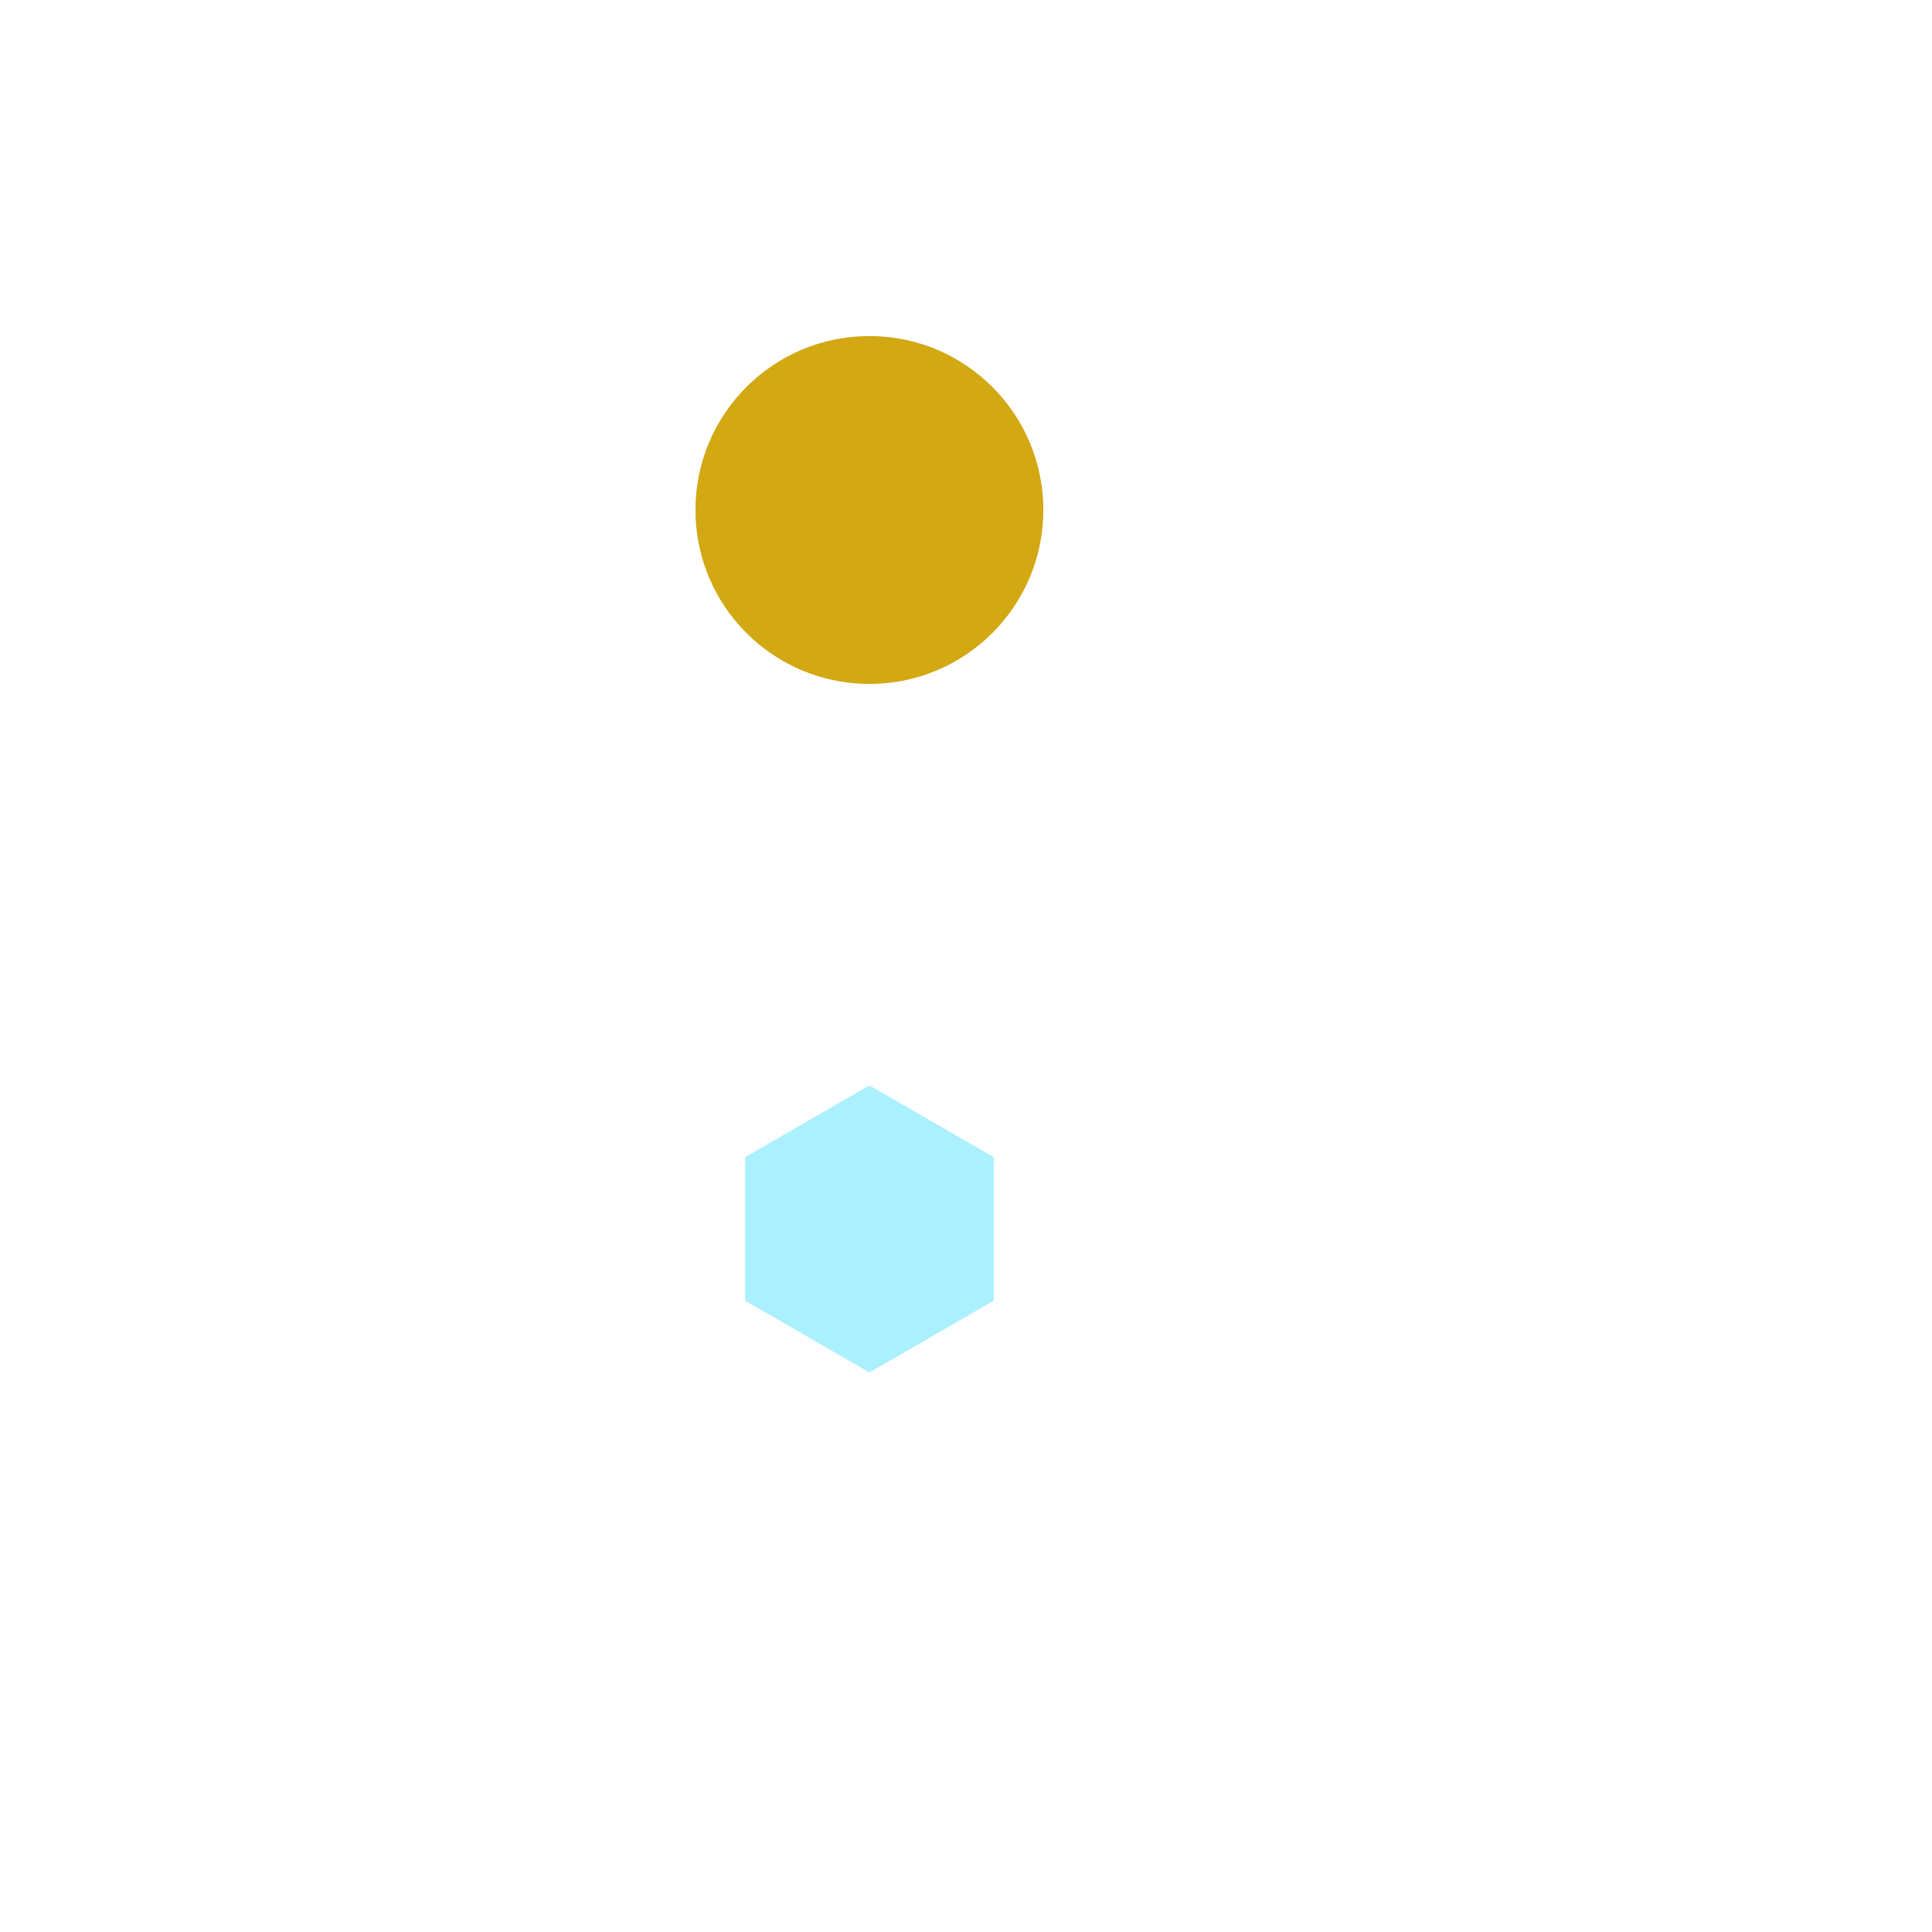
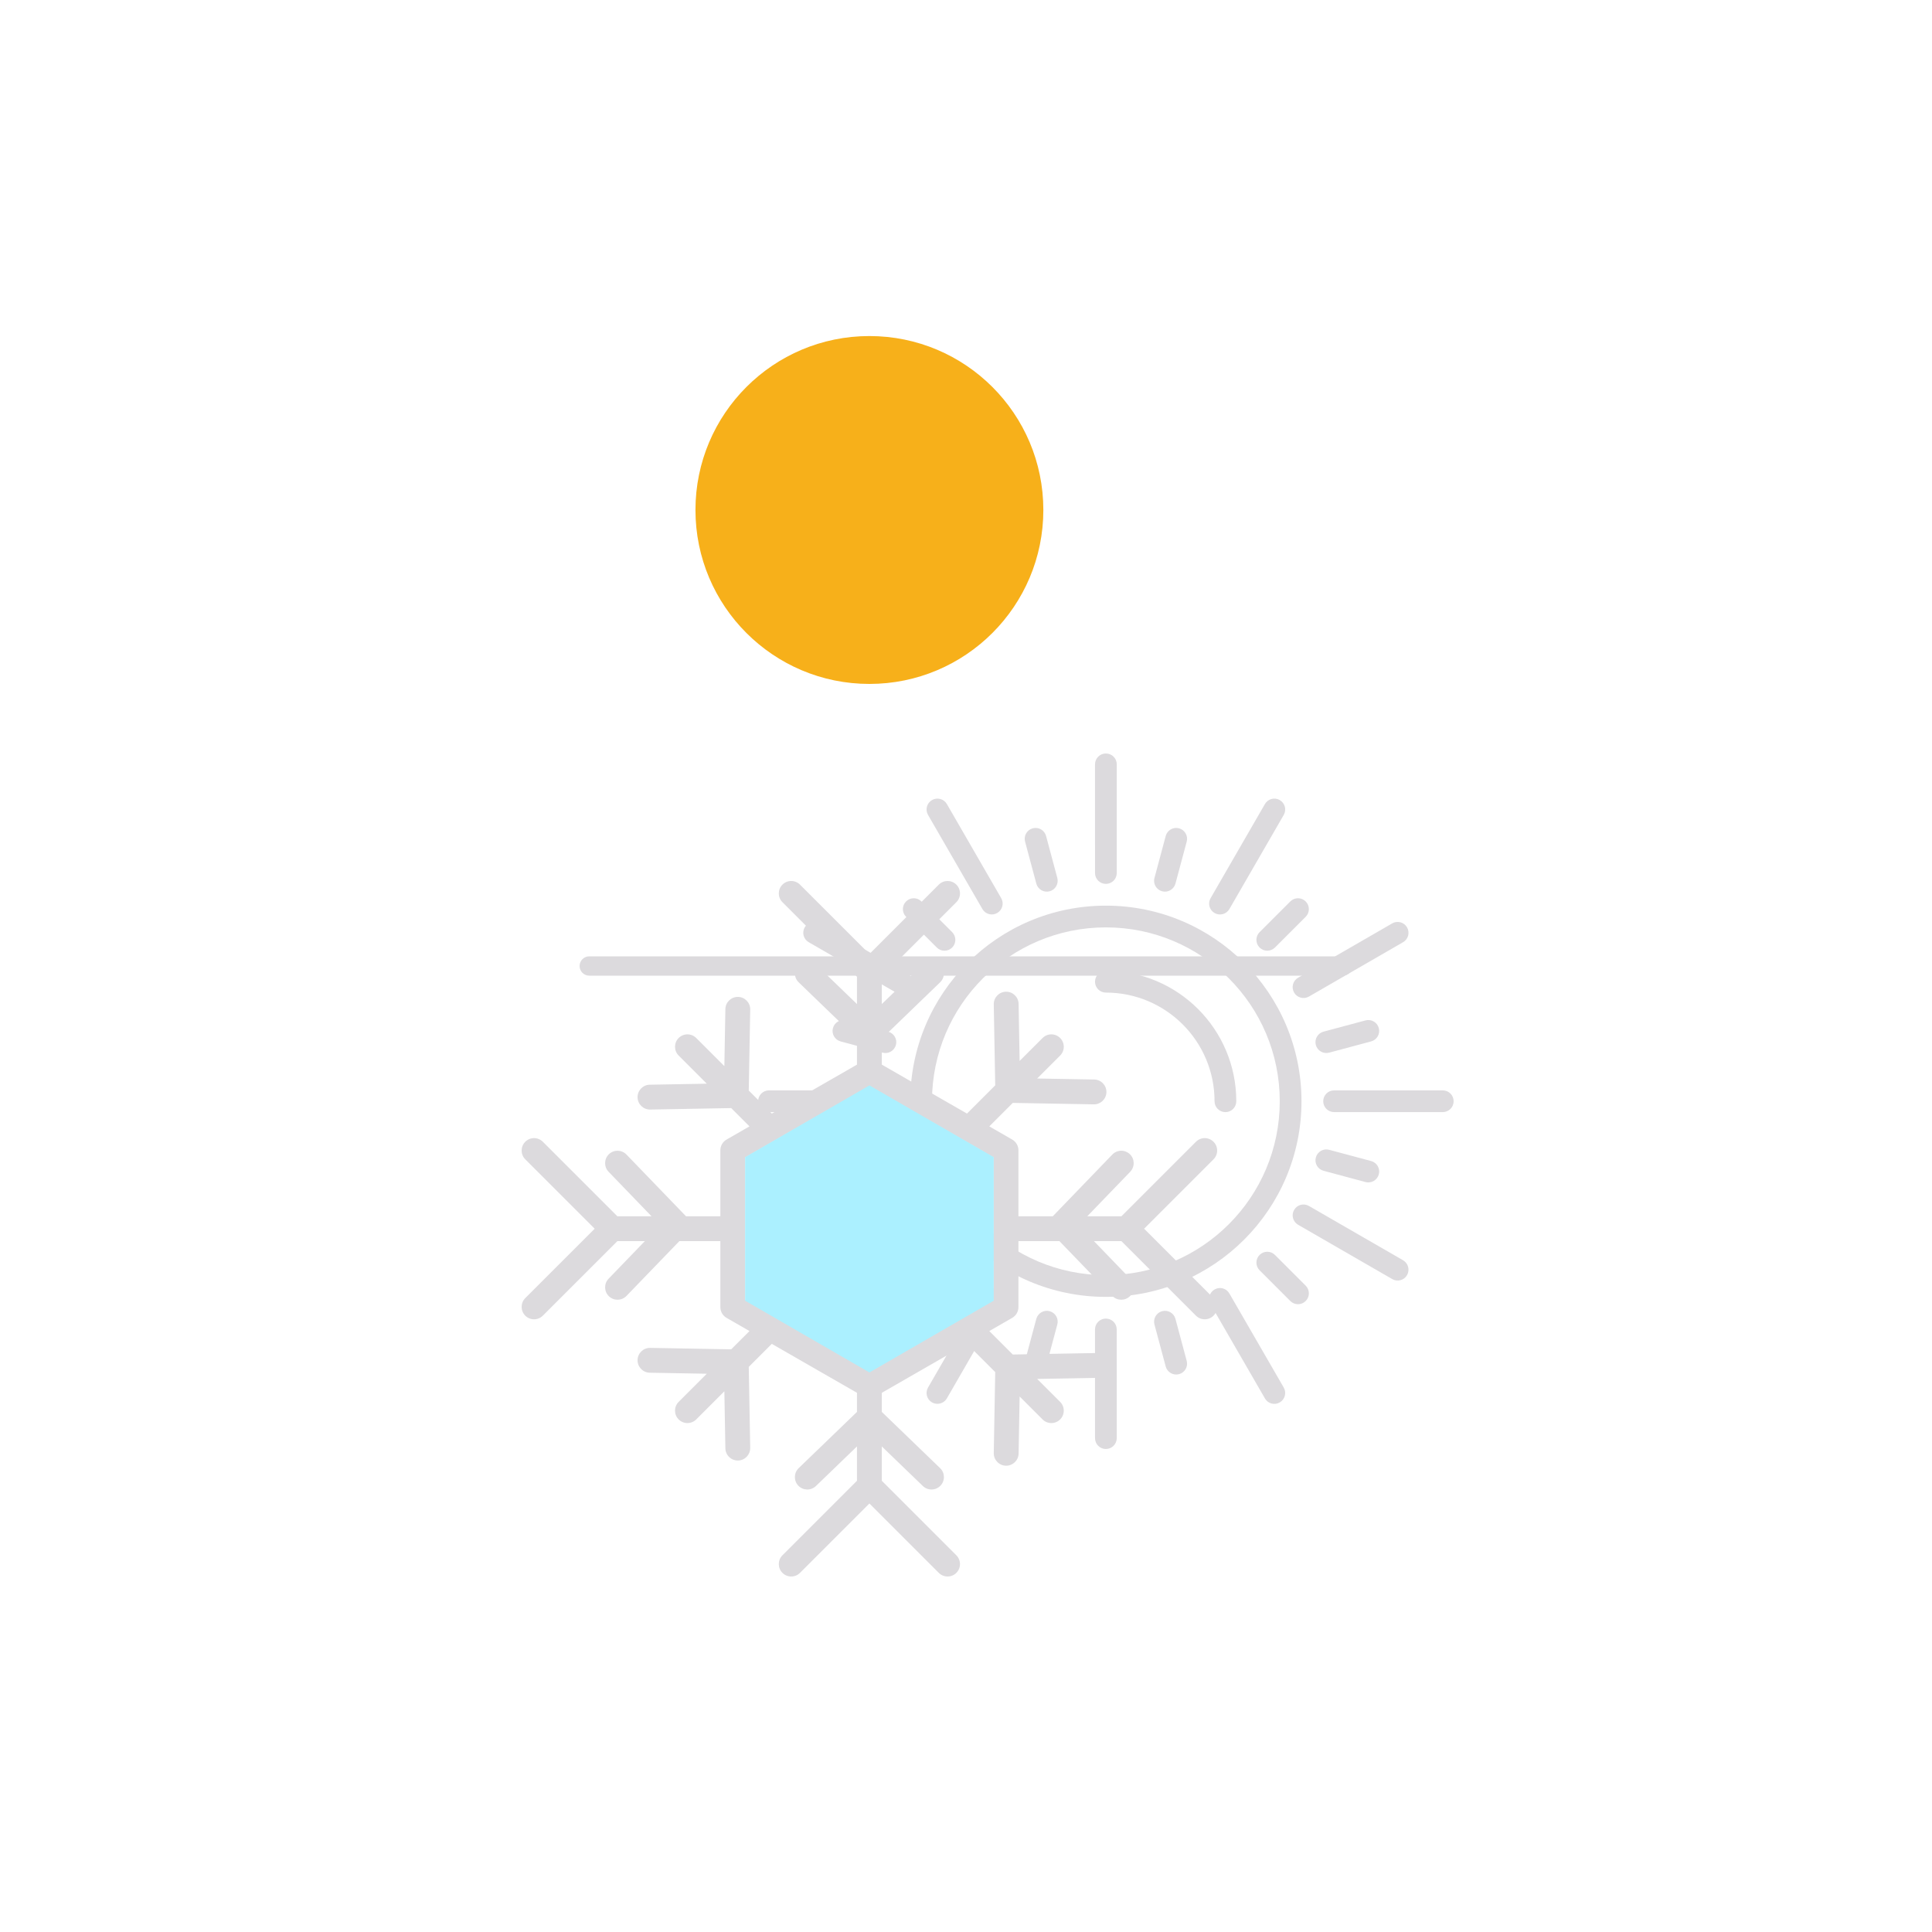
<svg xmlns="http://www.w3.org/2000/svg" xmlns:ns1="https://boxy-svg.com" width="500px" height="500px" viewBox="0 0 500 500">
  <g style="transform-origin: 250px 250px;" transform="matrix(0.9999989, 0.000001, -0.000001, 0.9999989, -0.00003990159, 0.00000209845)">
    <g style="transform-origin: 250px 230px;" transform="matrix(0.9, 0, 0, 0.9, 0.000033, 42.00004)">
-       <ellipse style="stroke: rgba(0, 0, 0, 0); fill: rgb(210, 168, 19);" cx="250.001" cy="99.983" rx="50.018" ry="50.018" />
+       <ellipse style="stroke: rgba(0, 0, 0, 0); fill: rgb(247, 176, 26);" cx="250.001" cy="99.983" rx="50.018" ry="50.018" />
      <g id="SVGRepo_iconCarrier" transform="matrix(3.125, 0, 0, 3.125, 218, 170)" style="filter: none; transform-origin: 32px 80px;">
        <g>
-           <path fill-rule="evenodd" clip-rule="evenodd" d="M32,14.002c-9.941,0-18,8.059-18,18s8.059,18,18,18 s18-8.059,18-18S41.941,14.002,32,14.002z M32,48.002c-8.837,0-16-7.164-16-16s7.163-16,16-16s16,7.164,16,16 S40.837,48.002,32,48.002z" style="fill: rgb(255, 255, 255); stroke-width: 0px; stroke-miterlimit: 1;" />
-           <path fill-rule="evenodd" clip-rule="evenodd" d="M32,20.002c-0.553,0-1,0.447-1,1s0.447,1,1,1 c5.522,0,10,4.477,10,10c0,0.553,0.447,1,1,1s1-0.447,1-1C44,25.375,38.627,20.002,32,20.002z" style="fill: rgb(255, 255, 255); stroke-width: 0px; stroke-miterlimit: 1;" />
-           <path fill-rule="evenodd" clip-rule="evenodd" d="M63,31H53c-0.553,0-1,0.447-1,1s0.447,1,1,1h10 c0.553,0,1-0.447,1-1S63.553,31,63,31z" style="fill: rgb(255, 255, 255); stroke-width: 0px; stroke-miterlimit: 1;" />
-           <path fill-rule="evenodd" clip-rule="evenodd" d="M11.457,36.47l-3.863,1.035c-0.534,0.144-0.851,0.692-0.707,1.226 c0.143,0.533,0.69,0.85,1.225,0.706l3.863-1.035c0.533-0.143,0.85-0.69,0.707-1.225C12.539,36.644,11.99,36.327,11.457,36.47z" style="fill: rgb(255, 255, 255); stroke-width: 0px; stroke-miterlimit: 1;" />
-           <path fill-rule="evenodd" clip-rule="evenodd" d="M49.32,22c0.277,0.479,0.888,0.643,1.367,0.366l8.66-5 c0.479-0.276,0.643-0.888,0.365-1.366c-0.275-0.479-0.887-0.642-1.365-0.365l-8.66,5C49.208,20.912,49.045,21.521,49.32,22z" style="fill: rgb(255, 255, 255); stroke-width: 0px; stroke-miterlimit: 1;" />
-           <path fill-rule="evenodd" clip-rule="evenodd" d="M17.858,46.143c-0.39-0.391-1.023-0.389-1.414,0l-2.828,2.828 c-0.391,0.391-0.39,1.025,0.001,1.415c0.39,0.391,1.022,0.39,1.413-0.001l2.828-2.828C18.249,47.168,18.249,46.534,17.858,46.143z" style="fill: rgb(255, 255, 255); stroke-width: 0px; stroke-miterlimit: 1;" />
-           <path fill-rule="evenodd" clip-rule="evenodd" d="M42,14.68c0.479,0.276,1.09,0.113,1.367-0.366l5-8.66 C48.644,5.175,48.48,4.563,48,4.287c-0.478-0.276-1.088-0.112-1.365,0.366l-4.999,8.661C41.358,13.793,41.522,14.403,42,14.68z" style="fill: rgb(255, 255, 255); stroke-width: 0px; stroke-miterlimit: 1;" />
-           <path fill-rule="evenodd" clip-rule="evenodd" d="M26.824,51.318c-0.532-0.143-1.08,0.176-1.225,0.707l-1.035,3.863 c-0.143,0.535,0.176,1.083,0.709,1.226c0.533,0.144,1.08-0.173,1.223-0.708l1.035-3.863C27.676,52.012,27.359,51.463,26.824,51.318 z" style="fill: rgb(255, 255, 255); stroke-width: 0px; stroke-miterlimit: 1;" />
-           <path fill-rule="evenodd" clip-rule="evenodd" d="M32,12c0.554,0,1.001-0.446,1.002-1V1c0-0.553-0.447-1-1.002-1 c-0.551,0-0.998,0.447-0.999,1l0.001,10C31.002,11.553,31.449,12,32,12z" style="fill: rgb(255, 255, 255); stroke-width: 0px; stroke-miterlimit: 1;" />
-           <path fill-rule="evenodd" clip-rule="evenodd" d="M38.402,52.025c-0.141-0.532-0.689-0.85-1.225-0.707 c-0.533,0.143-0.848,0.692-0.707,1.225l1.035,3.863c0.144,0.535,0.693,0.85,1.227,0.707s0.849-0.689,0.705-1.225L38.402,52.025z" style="fill: rgb(255, 255, 255); stroke-width: 0px; stroke-miterlimit: 1;" />
-           <path fill-rule="evenodd" clip-rule="evenodd" d="M20.637,14.312c0.275,0.479,0.887,0.643,1.363,0.367 c0.48-0.277,0.645-0.887,0.368-1.367l-5-8.66C17.092,4.174,16.48,4.01,16,4.287c-0.477,0.275-0.641,0.887-0.365,1.365 L20.637,14.312z" style="fill: rgb(255, 255, 255); stroke-width: 0px; stroke-miterlimit: 1;" />
-           <path fill-rule="evenodd" clip-rule="evenodd" d="M47.558,46.142c-0.388-0.39-1.022-0.39-1.414,0 c-0.391,0.39-0.388,1.024,0,1.414l2.828,2.828c0.392,0.392,1.025,0.389,1.415-0.001c0.391-0.39,0.391-1.021-0.001-1.413 L47.558,46.142z" style="fill: rgb(255, 255, 255); stroke-width: 0px; stroke-miterlimit: 1;" />
-           <path fill-rule="evenodd" clip-rule="evenodd" d="M4.654,17.365l8.662,4.999c0.477,0.276,1.088,0.113,1.363-0.364 c0.277-0.479,0.115-1.09-0.364-1.367l-8.661-5C5.176,15.356,4.564,15.52,4.287,16C4.013,16.477,4.176,17.089,4.654,17.365z" style="fill: rgb(255, 255, 255); stroke-width: 0px; stroke-miterlimit: 1;" />
-           <path fill-rule="evenodd" clip-rule="evenodd" d="M52.027,38.4l3.863,1.035c0.535,0.145,1.082-0.176,1.225-0.709 c0.144-0.532-0.172-1.079-0.707-1.223l-3.863-1.035c-0.531-0.145-1.081,0.173-1.225,0.707C51.176,37.709,51.496,38.256,52.027,38.4 z" style="fill: rgb(255, 255, 255); stroke-width: 0px; stroke-miterlimit: 1;" />
-           <path fill-rule="evenodd" clip-rule="evenodd" d="M12,32c0.001-0.554-0.445-1-0.998-1.002L1,31 c-0.552,0-1,0.445-1,1c0.001,0.551,0.448,1,1.001,1l10.001-0.002C11.553,32.998,12.001,32.552,12,32z" style="fill: rgb(255, 255, 255); stroke-width: 0px; stroke-miterlimit: 1;" />
-           <path fill-rule="evenodd" clip-rule="evenodd" d="M52.545,27.529l3.863-1.035c0.535-0.143,0.85-0.693,0.706-1.227 c-0.142-0.531-0.688-0.848-1.224-0.705l-3.863,1.035c-0.533,0.141-0.85,0.691-0.707,1.225 C51.461,27.356,52.012,27.67,52.545,27.529z" style="fill: rgb(255, 255, 255); stroke-width: 0px; stroke-miterlimit: 1;" />
-           <path fill-rule="evenodd" clip-rule="evenodd" d="M14.68,42c-0.275-0.48-0.886-0.644-1.365-0.368l-8.661,5.002 C4.176,46.91,4.01,47.52,4.287,48c0.277,0.477,0.889,0.641,1.367,0.365l8.66-5.002C14.791,43.088,14.957,42.479,14.68,42z" style="fill: rgb(255, 255, 255); stroke-width: 0px; stroke-miterlimit: 1;" />
-           <path fill-rule="evenodd" clip-rule="evenodd" d="M46.144,17.856c0.389,0.392,1.022,0.388,1.414,0l2.828-2.828 c0.392-0.392,0.39-1.024-0.002-1.415c-0.388-0.39-1.021-0.391-1.412,0.001l-2.828,2.828C45.752,16.83,45.754,17.466,46.144,17.856z " style="fill: rgb(255, 255, 255); stroke-width: 0px; stroke-miterlimit: 1;" />
-           <path fill-rule="evenodd" clip-rule="evenodd" d="M22,49.32c-0.479-0.277-1.088-0.113-1.365,0.364l-5,8.663 c-0.275,0.478-0.115,1.088,0.365,1.365c0.479,0.274,1.09,0.11,1.367-0.367l4.998-8.662C22.641,50.207,22.48,49.597,22,49.32z" style="fill: rgb(255, 255, 255); stroke-width: 0px; stroke-miterlimit: 1;" />
-           <path fill-rule="evenodd" clip-rule="evenodd" d="M37.178,12.68c0.531,0.145,1.078-0.176,1.225-0.707l1.035-3.863 c0.143-0.535-0.176-1.083-0.709-1.225c-0.531-0.144-1.08,0.172-1.223,0.707l-1.035,3.863C36.324,11.986,36.645,12.536,37.178,12.68 z" style="fill: rgb(255, 255, 255); stroke-width: 0px; stroke-miterlimit: 1;" />
-           <path fill-rule="evenodd" clip-rule="evenodd" d="M32,52c-0.553-0.002-0.998,0.446-1,0.998l0.002,10.004 C31.002,63.552,31.445,64,32,64c0.553,0,1-0.449,1.001-1l-0.003-10.002C32.998,52.447,32.555,52,32,52z" style="fill: rgb(255, 255, 255); stroke-width: 0px; stroke-miterlimit: 1;" />
-           <path fill-rule="evenodd" clip-rule="evenodd" d="M25.6,11.973c0.139,0.533,0.691,0.85,1.225,0.707 c0.532-0.141,0.846-0.691,0.707-1.225l-1.035-3.863c-0.145-0.535-0.693-0.851-1.227-0.706c-0.531,0.142-0.85,0.688-0.705,1.224 L25.6,11.973z" style="fill: rgb(255, 255, 255); stroke-width: 0px; stroke-miterlimit: 1;" />
-           <path fill-rule="evenodd" clip-rule="evenodd" d="M43.363,49.687c-0.275-0.478-0.883-0.644-1.363-0.365 c-0.479,0.274-0.641,0.885-0.367,1.364l5.004,8.661c0.275,0.478,0.883,0.644,1.363,0.366c0.479-0.277,0.642-0.889,0.367-1.367 L43.363,49.687z" style="fill: rgb(255, 255, 255); stroke-width: 0px; stroke-miterlimit: 1;" />
-           <path fill-rule="evenodd" clip-rule="evenodd" d="M16.443,17.856c0.387,0.394,1.023,0.39,1.414,0 c0.391-0.388,0.387-1.021,0-1.414l-2.828-2.828c-0.393-0.392-1.025-0.39-1.415,0.002c-0.39,0.388-0.392,1.021,0.001,1.412 L16.443,17.856z" style="fill: rgb(255, 255, 255); stroke-width: 0px; stroke-miterlimit: 1;" />
-           <path fill-rule="evenodd" clip-rule="evenodd" d="M59.348,46.633l-8.663-4.997 c-0.478-0.276-1.087-0.116-1.363,0.366c-0.278,0.477-0.112,1.086,0.364,1.364l8.664,4.999c0.477,0.275,1.086,0.115,1.363-0.365 C59.988,47.521,59.824,46.91,59.348,46.633z" style="fill: rgb(255, 255, 255); stroke-width: 0px; stroke-miterlimit: 1;" />
-           <path fill-rule="evenodd" clip-rule="evenodd" d="M11.974,25.599L8.11,24.563c-0.536-0.144-1.083,0.175-1.225,0.708 c-0.144,0.531,0.171,1.08,0.707,1.225l3.863,1.034c0.531,0.146,1.081-0.175,1.225-0.707C12.825,26.293,12.505,25.746,11.974,25.599 z" style="fill: rgb(255, 255, 255); stroke-width: 0px; stroke-miterlimit: 1;" />
+           <path fill-rule="evenodd" clip-rule="evenodd" d="M32,14.002c-9.941,0-18,8.059-18,18s8.059,18,18,18 s18-8.059,18-18S41.941,14.002,32,14.002z M32,48.002c-8.837,0-16-7.164-16-16s7.163-16,16-16s16,7.164,16,16 S40.837,48.002,32,48.002z" style="fill: rgba(220, 218, 221, 1); stroke-width: 0px; stroke-miterlimit: 1;" />
+           <path fill-rule="evenodd" clip-rule="evenodd" d="M32,20.002c-0.553,0-1,0.447-1,1s0.447,1,1,1 c5.522,0,10,4.477,10,10c0,0.553,0.447,1,1,1s1-0.447,1-1C44,25.375,38.627,20.002,32,20.002z" style="fill: rgba(220, 218, 221, 1); stroke-width: 0px; stroke-miterlimit: 1;" />
+           <path fill-rule="evenodd" clip-rule="evenodd" d="M63,31H53c-0.553,0-1,0.447-1,1s0.447,1,1,1h10 c0.553,0,1-0.447,1-1S63.553,31,63,31z" style="fill: rgba(220, 218, 221, 1); stroke-width: 0px; stroke-miterlimit: 1;" />
+           <path fill-rule="evenodd" clip-rule="evenodd" d="M11.457,36.47l-3.863,1.035c-0.534,0.144-0.851,0.692-0.707,1.226 c0.143,0.533,0.69,0.85,1.225,0.706l3.863-1.035c0.533-0.143,0.85-0.69,0.707-1.225C12.539,36.644,11.99,36.327,11.457,36.47z" style="fill: rgba(220, 218, 221, 1); stroke-width: 0px; stroke-miterlimit: 1;" />
+           <path fill-rule="evenodd" clip-rule="evenodd" d="M49.32,22c0.277,0.479,0.888,0.643,1.367,0.366l8.66-5 c0.479-0.276,0.643-0.888,0.365-1.366c-0.275-0.479-0.887-0.642-1.365-0.365l-8.66,5C49.208,20.912,49.045,21.521,49.32,22z" style="fill: rgba(220, 218, 221, 1); stroke-width: 0px; stroke-miterlimit: 1;" />
+           <path fill-rule="evenodd" clip-rule="evenodd" d="M17.858,46.143c-0.39-0.391-1.023-0.389-1.414,0l-2.828,2.828 c-0.391,0.391-0.39,1.025,0.001,1.415c0.39,0.391,1.022,0.39,1.413-0.001l2.828-2.828C18.249,47.168,18.249,46.534,17.858,46.143z" style="fill: rgba(220, 218, 221, 1); stroke-width: 0px; stroke-miterlimit: 1;" />
+           <path fill-rule="evenodd" clip-rule="evenodd" d="M42,14.68c0.479,0.276,1.09,0.113,1.367-0.366l5-8.66 C48.644,5.175,48.48,4.563,48,4.287c-0.478-0.276-1.088-0.112-1.365,0.366l-4.999,8.661C41.358,13.793,41.522,14.403,42,14.68z" style="fill: rgba(220, 218, 221, 1); stroke-width: 0px; stroke-miterlimit: 1;" />
+           <path fill-rule="evenodd" clip-rule="evenodd" d="M26.824,51.318c-0.532-0.143-1.08,0.176-1.225,0.707l-1.035,3.863 c-0.143,0.535,0.176,1.083,0.709,1.226c0.533,0.144,1.08-0.173,1.223-0.708l1.035-3.863C27.676,52.012,27.359,51.463,26.824,51.318 z" style="fill: rgba(220, 218, 221, 1); stroke-width: 0px; stroke-miterlimit: 1;" />
+           <path fill-rule="evenodd" clip-rule="evenodd" d="M32,12c0.554,0,1.001-0.446,1.002-1V1c0-0.553-0.447-1-1.002-1 c-0.551,0-0.998,0.447-0.999,1l0.001,10C31.002,11.553,31.449,12,32,12z" style="fill: rgba(220, 218, 221, 1); stroke-width: 0px; stroke-miterlimit: 1;" />
+           <path fill-rule="evenodd" clip-rule="evenodd" d="M38.402,52.025c-0.141-0.532-0.689-0.85-1.225-0.707 c-0.533,0.143-0.848,0.692-0.707,1.225l1.035,3.863c0.144,0.535,0.693,0.85,1.227,0.707s0.849-0.689,0.705-1.225L38.402,52.025z" style="fill: rgba(220, 218, 221, 1); stroke-width: 0px; stroke-miterlimit: 1;" />
+           <path fill-rule="evenodd" clip-rule="evenodd" d="M20.637,14.312c0.275,0.479,0.887,0.643,1.363,0.367 c0.48-0.277,0.645-0.887,0.368-1.367l-5-8.66C17.092,4.174,16.48,4.01,16,4.287c-0.477,0.275-0.641,0.887-0.365,1.365 L20.637,14.312z" style="fill: rgba(220, 218, 221, 1); stroke-width: 0px; stroke-miterlimit: 1;" />
+           <path fill-rule="evenodd" clip-rule="evenodd" d="M47.558,46.142c-0.388-0.39-1.022-0.39-1.414,0 c-0.391,0.39-0.388,1.024,0,1.414l2.828,2.828c0.392,0.392,1.025,0.389,1.415-0.001c0.391-0.39,0.391-1.021-0.001-1.413 L47.558,46.142z" style="fill: rgba(220, 218, 221, 1); stroke-width: 0px; stroke-miterlimit: 1;" />
+           <path fill-rule="evenodd" clip-rule="evenodd" d="M4.654,17.365l8.662,4.999c0.477,0.276,1.088,0.113,1.363-0.364 c0.277-0.479,0.115-1.09-0.364-1.367l-8.661-5C5.176,15.356,4.564,15.52,4.287,16C4.013,16.477,4.176,17.089,4.654,17.365z" style="fill: rgba(220, 218, 221, 1); stroke-width: 0px; stroke-miterlimit: 1;" />
+           <path fill-rule="evenodd" clip-rule="evenodd" d="M52.027,38.4l3.863,1.035c0.535,0.145,1.082-0.176,1.225-0.709 c0.144-0.532-0.172-1.079-0.707-1.223l-3.863-1.035c-0.531-0.145-1.081,0.173-1.225,0.707C51.176,37.709,51.496,38.256,52.027,38.4 z" style="fill: rgba(220, 218, 221, 1); stroke-width: 0px; stroke-miterlimit: 1;" />
+           <path fill-rule="evenodd" clip-rule="evenodd" d="M12,32c0.001-0.554-0.445-1-0.998-1.002L1,31 c-0.552,0-1,0.445-1,1c0.001,0.551,0.448,1,1.001,1l10.001-0.002C11.553,32.998,12.001,32.552,12,32z" style="fill: rgba(220, 218, 221, 1); stroke-width: 0px; stroke-miterlimit: 1;" />
+           <path fill-rule="evenodd" clip-rule="evenodd" d="M52.545,27.529l3.863-1.035c0.535-0.143,0.85-0.693,0.706-1.227 c-0.142-0.531-0.688-0.848-1.224-0.705l-3.863,1.035c-0.533,0.141-0.85,0.691-0.707,1.225 C51.461,27.356,52.012,27.67,52.545,27.529z" style="fill: rgba(220, 218, 221, 1); stroke-width: 0px; stroke-miterlimit: 1;" />
+           <path fill-rule="evenodd" clip-rule="evenodd" d="M14.68,42c-0.275-0.48-0.886-0.644-1.365-0.368l-8.661,5.002 C4.176,46.91,4.01,47.52,4.287,48c0.277,0.477,0.889,0.641,1.367,0.365l8.66-5.002C14.791,43.088,14.957,42.479,14.68,42z" style="fill: rgba(220, 218, 221, 1); stroke-width: 0px; stroke-miterlimit: 1;" />
+           <path fill-rule="evenodd" clip-rule="evenodd" d="M46.144,17.856c0.389,0.392,1.022,0.388,1.414,0l2.828-2.828 c0.392-0.392,0.39-1.024-0.002-1.415c-0.388-0.39-1.021-0.391-1.412,0.001l-2.828,2.828C45.752,16.83,45.754,17.466,46.144,17.856z " style="fill: rgba(220, 218, 221, 1); stroke-width: 0px; stroke-miterlimit: 1;" />
+           <path fill-rule="evenodd" clip-rule="evenodd" d="M22,49.32c-0.479-0.277-1.088-0.113-1.365,0.364l-5,8.663 c-0.275,0.478-0.115,1.088,0.365,1.365c0.479,0.274,1.09,0.11,1.367-0.367l4.998-8.662C22.641,50.207,22.48,49.597,22,49.32z" style="fill: rgba(220, 218, 221, 1); stroke-width: 0px; stroke-miterlimit: 1;" />
+           <path fill-rule="evenodd" clip-rule="evenodd" d="M37.178,12.68c0.531,0.145,1.078-0.176,1.225-0.707l1.035-3.863 c0.143-0.535-0.176-1.083-0.709-1.225c-0.531-0.144-1.08,0.172-1.223,0.707l-1.035,3.863C36.324,11.986,36.645,12.536,37.178,12.68 z" style="fill: rgba(220, 218, 221, 1); stroke-width: 0px; stroke-miterlimit: 1;" />
+           <path fill-rule="evenodd" clip-rule="evenodd" d="M32,52c-0.553-0.002-0.998,0.446-1,0.998l0.002,10.004 C31.002,63.552,31.445,64,32,64c0.553,0,1-0.449,1.001-1l-0.003-10.002C32.998,52.447,32.555,52,32,52z" style="fill: rgba(220, 218, 221, 1); stroke-width: 0px; stroke-miterlimit: 1;" />
+           <path fill-rule="evenodd" clip-rule="evenodd" d="M25.6,11.973c0.139,0.533,0.691,0.85,1.225,0.707 c0.532-0.141,0.846-0.691,0.707-1.225l-1.035-3.863c-0.145-0.535-0.693-0.851-1.227-0.706c-0.531,0.142-0.85,0.688-0.705,1.224 L25.6,11.973z" style="fill: rgba(220, 218, 221, 1); stroke-width: 0px; stroke-miterlimit: 1;" />
+           <path fill-rule="evenodd" clip-rule="evenodd" d="M43.363,49.687c-0.275-0.478-0.883-0.644-1.363-0.365 c-0.479,0.274-0.641,0.885-0.367,1.364l5.004,8.661c0.275,0.478,0.883,0.644,1.363,0.366c0.479-0.277,0.642-0.889,0.367-1.367 L43.363,49.687z" style="fill: rgba(220, 218, 221, 1); stroke-width: 0px; stroke-miterlimit: 1;" />
+           <path fill-rule="evenodd" clip-rule="evenodd" d="M16.443,17.856c0.387,0.394,1.023,0.39,1.414,0 c0.391-0.388,0.387-1.021,0-1.414l-2.828-2.828c-0.393-0.392-1.025-0.39-1.415,0.002c-0.39,0.388-0.392,1.021,0.001,1.412 L16.443,17.856z" style="fill: rgba(220, 218, 221, 1); stroke-width: 0px; stroke-miterlimit: 1;" />
+           <path fill-rule="evenodd" clip-rule="evenodd" d="M59.348,46.633l-8.663-4.997 c-0.478-0.276-1.087-0.116-1.363,0.366c-0.278,0.477-0.112,1.086,0.364,1.364l8.664,4.999c0.477,0.275,1.086,0.115,1.363-0.365 C59.988,47.521,59.824,46.91,59.348,46.633z" style="fill: rgba(220, 218, 221, 1); stroke-width: 0px; stroke-miterlimit: 1;" />
+           <path fill-rule="evenodd" clip-rule="evenodd" d="M11.974,25.599L8.11,24.563c-0.536-0.144-1.083,0.175-1.225,0.708 c-0.144,0.531,0.171,1.08,0.707,1.225l3.863,1.034c0.531,0.146,1.081-0.175,1.225-0.707C12.825,26.293,12.505,25.746,11.974,25.599 z" style="fill: rgba(220, 218, 221, 1); stroke-width: 0px; stroke-miterlimit: 1;" />
        </g>
      </g>
    </g>
    <g style="transform-origin: 250px 270px;" transform="matrix(0.899998, 0, 0, 0.899998, -0.000029, -41.99999)">
-       <path d="M 227.518 300 C 226.571 300 225.663 300.376 224.993 301.046 C 223.599 302.441 223.599 304.701 224.993 306.096 L 246.429 327.529 L 246.429 335.39 L 234.619 324 C 233.938 323.345 233.025 322.986 232.08 323.003 C 231.132 323.018 230.228 323.409 229.569 324.091 C 228.201 325.512 228.245 327.773 229.666 329.14 L 246.429 345.315 L 246.429 352.806 L 221.938 366.881 L 215.311 360.255 L 215.729 336.966 C 215.764 334.996 214.198 333.37 212.228 333.332 C 210.252 333.293 208.621 334.865 208.587 336.841 L 208.294 353.238 L 200.202 345.147 C 199.532 344.478 198.624 344.101 197.677 344.101 C 196.73 344.101 195.822 344.478 195.152 345.147 C 193.758 346.542 193.758 348.803 195.152 350.197 L 203.243 358.288 L 186.844 358.581 C 184.869 358.615 183.297 360.246 183.335 362.221 C 183.374 364.191 185 365.758 186.97 365.723 L 210.261 365.304 L 215.52 370.563 L 208.935 374.351 C 207.827 374.986 207.144 376.161 207.143 377.433 L 207.143 396.419 L 197.272 396.419 L 180.141 378.661 C 178.774 377.244 176.518 377.2 175.097 378.563 C 173.676 379.931 173.632 382.192 175 383.613 L 187.353 396.419 L 177.532 396.419 L 156.096 374.985 C 155.426 374.316 154.518 373.939 153.571 373.939 C 152.624 373.939 151.715 374.316 151.046 374.985 C 149.651 376.38 149.651 378.641 151.046 380.035 L 171.003 399.99 L 151.046 419.944 C 149.651 421.339 149.651 423.6 151.046 424.994 C 152.44 426.388 154.701 426.388 156.096 424.994 L 177.532 403.561 L 185.428 403.561 L 175 414.372 C 173.636 415.792 173.68 418.048 175.097 419.414 C 176.516 420.779 178.772 420.739 180.14 419.324 L 195.354 403.561 L 207.143 403.561 L 207.143 422.546 C 207.144 423.818 207.827 424.994 208.935 425.629 L 215.52 429.416 L 210.261 434.675 L 186.97 434.257 C 185 434.222 183.373 435.788 183.335 437.758 C 183.296 439.733 184.869 441.364 186.844 441.399 L 203.243 441.692 L 195.152 449.782 C 193.757 451.177 193.757 453.437 195.152 454.832 C 196.546 456.226 198.807 456.226 200.202 454.832 L 208.294 446.741 L 208.586 463.139 C 208.621 465.114 210.252 466.686 212.228 466.647 C 214.197 466.609 215.764 464.983 215.729 463.013 L 215.311 439.725 L 221.938 433.099 L 246.428 447.174 L 246.428 452.67 L 229.666 468.837 C 228.245 470.205 228.201 472.466 229.569 473.887 C 230.936 475.308 233.198 475.352 234.619 473.984 L 246.429 462.595 L 246.429 472.471 L 224.993 493.905 C 223.599 495.299 223.599 497.56 224.993 498.954 C 226.388 500.348 228.648 500.348 230.043 498.954 L 250 479 L 269.957 498.954 C 271.352 500.348 273.612 500.348 275.007 498.954 C 276.401 497.56 276.401 495.299 275.007 493.905 L 253.571 472.471 L 253.571 462.595 L 265.381 473.985 C 266.802 475.352 269.064 475.309 270.431 473.887 C 271.799 472.466 271.755 470.205 270.334 468.838 L 253.571 452.67 L 253.571 447.174 L 278.062 433.099 L 286.182 441.217 L 285.763 464.506 C 285.728 466.476 287.295 468.102 289.265 468.14 C 291.24 468.179 292.872 466.607 292.906 464.632 L 293.199 448.234 L 299.798 454.832 C 301.193 456.226 303.453 456.226 304.848 454.832 C 306.242 453.438 306.242 451.177 304.848 449.782 L 298.249 443.184 L 314.649 442.891 C 316.624 442.857 318.196 441.226 318.157 439.251 C 318.119 437.281 316.493 435.714 314.523 435.749 L 291.232 436.168 L 284.48 429.416 L 291.065 425.629 C 292.173 424.994 292.856 423.818 292.857 422.546 L 292.857 403.561 L 304.646 403.561 L 319.859 419.324 C 321.228 420.739 323.484 420.779 324.903 419.414 C 326.32 418.048 326.364 415.792 325 414.372 L 314.572 403.561 L 322.468 403.561 L 343.904 424.994 C 345.299 426.388 347.56 426.388 348.954 424.994 C 350.349 423.6 350.349 421.339 348.954 419.944 L 328.997 399.99 L 348.954 380.035 C 350.349 378.641 350.349 376.38 348.954 374.985 C 348.285 374.316 347.376 373.939 346.429 373.939 C 345.482 373.939 344.574 374.316 343.904 374.985 L 322.468 396.419 L 312.647 396.419 L 325 383.613 C 326.368 382.192 326.324 379.931 324.903 378.563 C 324.222 377.908 323.309 377.549 322.364 377.566 C 321.417 377.585 320.516 377.978 319.859 378.661 L 302.728 396.419 L 292.857 396.419 L 292.857 377.433 C 292.856 376.161 292.173 374.986 291.065 374.351 L 284.48 370.563 L 291.232 363.812 L 314.523 364.23 C 316.493 364.265 318.119 362.699 318.157 360.729 C 318.196 358.754 316.624 357.123 314.649 357.088 L 298.249 356.795 L 304.848 350.197 C 306.243 348.803 306.243 346.542 304.848 345.148 C 304.179 344.478 303.27 344.101 302.323 344.101 C 301.376 344.101 300.468 344.478 299.798 345.148 L 293.199 351.746 L 292.906 335.348 C 292.872 333.373 291.24 331.801 289.265 331.84 C 287.295 331.878 285.728 333.504 285.763 335.474 L 286.182 358.762 L 278.062 366.881 L 253.571 352.806 L 253.571 345.315 L 270.334 329.14 C 271.755 327.773 271.799 325.512 270.431 324.091 C 269.062 322.671 266.8 322.63 265.381 324 L 253.571 335.39 L 253.571 327.529 L 275.007 306.096 C 276.401 304.701 276.401 302.441 275.007 301.046 C 273.612 299.652 271.352 299.652 269.957 301.046 L 250 321.001 L 230.043 301.046 C 229.373 300.376 228.465 300 227.518 300 Z M 250 358.985 L 285.701 379.491 L 285.701 420.488 L 250 440.994 L 222.844 425.399 C 222.799 425.37 222.752 425.342 222.705 425.315 L 214.299 420.489 L 214.299 379.491 L 250 358.985 Z" id="path866" style="color: rgb(0, 0, 0); fill-rule: evenodd; stroke-linecap: round; stroke-linejoin: round; stroke-miterlimit: 4.1; fill: rgb(255, 255, 255);" />
+       <path d="M 227.518 300 C 226.571 300 225.663 300.376 224.993 301.046 C 223.599 302.441 223.599 304.701 224.993 306.096 L 246.429 327.529 L 246.429 335.39 L 234.619 324 C 233.938 323.345 233.025 322.986 232.08 323.003 C 231.132 323.018 230.228 323.409 229.569 324.091 C 228.201 325.512 228.245 327.773 229.666 329.14 L 246.429 345.315 L 246.429 352.806 L 221.938 366.881 L 215.311 360.255 L 215.729 336.966 C 215.764 334.996 214.198 333.37 212.228 333.332 C 210.252 333.293 208.621 334.865 208.587 336.841 L 208.294 353.238 L 200.202 345.147 C 199.532 344.478 198.624 344.101 197.677 344.101 C 196.73 344.101 195.822 344.478 195.152 345.147 C 193.758 346.542 193.758 348.803 195.152 350.197 L 203.243 358.288 L 186.844 358.581 C 184.869 358.615 183.297 360.246 183.335 362.221 C 183.374 364.191 185 365.758 186.97 365.723 L 210.261 365.304 L 215.52 370.563 L 208.935 374.351 C 207.827 374.986 207.144 376.161 207.143 377.433 L 207.143 396.419 L 197.272 396.419 L 180.141 378.661 C 178.774 377.244 176.518 377.2 175.097 378.563 C 173.676 379.931 173.632 382.192 175 383.613 L 187.353 396.419 L 177.532 396.419 L 156.096 374.985 C 155.426 374.316 154.518 373.939 153.571 373.939 C 152.624 373.939 151.715 374.316 151.046 374.985 C 149.651 376.38 149.651 378.641 151.046 380.035 L 171.003 399.99 L 151.046 419.944 C 149.651 421.339 149.651 423.6 151.046 424.994 C 152.44 426.388 154.701 426.388 156.096 424.994 L 177.532 403.561 L 185.428 403.561 L 175 414.372 C 173.636 415.792 173.68 418.048 175.097 419.414 C 176.516 420.779 178.772 420.739 180.14 419.324 L 195.354 403.561 L 207.143 403.561 L 207.143 422.546 C 207.144 423.818 207.827 424.994 208.935 425.629 L 215.52 429.416 L 210.261 434.675 L 186.97 434.257 C 185 434.222 183.373 435.788 183.335 437.758 C 183.296 439.733 184.869 441.364 186.844 441.399 L 203.243 441.692 L 195.152 449.782 C 193.757 451.177 193.757 453.437 195.152 454.832 C 196.546 456.226 198.807 456.226 200.202 454.832 L 208.294 446.741 L 208.586 463.139 C 208.621 465.114 210.252 466.686 212.228 466.647 C 214.197 466.609 215.764 464.983 215.729 463.013 L 215.311 439.725 L 221.938 433.099 L 246.428 447.174 L 246.428 452.67 L 229.666 468.837 C 228.245 470.205 228.201 472.466 229.569 473.887 C 230.936 475.308 233.198 475.352 234.619 473.984 L 246.429 462.595 L 246.429 472.471 L 224.993 493.905 C 223.599 495.299 223.599 497.56 224.993 498.954 C 226.388 500.348 228.648 500.348 230.043 498.954 L 250 479 L 269.957 498.954 C 271.352 500.348 273.612 500.348 275.007 498.954 C 276.401 497.56 276.401 495.299 275.007 493.905 L 253.571 472.471 L 253.571 462.595 L 265.381 473.985 C 266.802 475.352 269.064 475.309 270.431 473.887 C 271.799 472.466 271.755 470.205 270.334 468.838 L 253.571 452.67 L 253.571 447.174 L 278.062 433.099 L 286.182 441.217 L 285.763 464.506 C 285.728 466.476 287.295 468.102 289.265 468.14 C 291.24 468.179 292.872 466.607 292.906 464.632 L 293.199 448.234 L 299.798 454.832 C 301.193 456.226 303.453 456.226 304.848 454.832 C 306.242 453.438 306.242 451.177 304.848 449.782 L 298.249 443.184 L 314.649 442.891 C 316.624 442.857 318.196 441.226 318.157 439.251 C 318.119 437.281 316.493 435.714 314.523 435.749 L 291.232 436.168 L 284.48 429.416 L 291.065 425.629 C 292.173 424.994 292.856 423.818 292.857 422.546 L 292.857 403.561 L 304.646 403.561 L 319.859 419.324 C 321.228 420.739 323.484 420.779 324.903 419.414 C 326.32 418.048 326.364 415.792 325 414.372 L 314.572 403.561 L 322.468 403.561 L 343.904 424.994 C 345.299 426.388 347.56 426.388 348.954 424.994 C 350.349 423.6 350.349 421.339 348.954 419.944 L 328.997 399.99 L 348.954 380.035 C 350.349 378.641 350.349 376.38 348.954 374.985 C 348.285 374.316 347.376 373.939 346.429 373.939 C 345.482 373.939 344.574 374.316 343.904 374.985 L 322.468 396.419 L 312.647 396.419 L 325 383.613 C 326.368 382.192 326.324 379.931 324.903 378.563 C 324.222 377.908 323.309 377.549 322.364 377.566 C 321.417 377.585 320.516 377.978 319.859 378.661 L 302.728 396.419 L 292.857 396.419 L 292.857 377.433 C 292.856 376.161 292.173 374.986 291.065 374.351 L 284.48 370.563 L 291.232 363.812 L 314.523 364.23 C 316.493 364.265 318.119 362.699 318.157 360.729 C 318.196 358.754 316.624 357.123 314.649 357.088 L 298.249 356.795 L 304.848 350.197 C 306.243 348.803 306.243 346.542 304.848 345.148 C 304.179 344.478 303.27 344.101 302.323 344.101 C 301.376 344.101 300.468 344.478 299.798 345.148 L 293.199 351.746 L 292.906 335.348 C 292.872 333.373 291.24 331.801 289.265 331.84 C 287.295 331.878 285.728 333.504 285.763 335.474 L 286.182 358.762 L 278.062 366.881 L 253.571 352.806 L 253.571 345.315 L 270.334 329.14 C 271.755 327.773 271.799 325.512 270.431 324.091 C 269.062 322.671 266.8 322.63 265.381 324 L 253.571 335.39 L 253.571 327.529 L 275.007 306.096 C 276.401 304.701 276.401 302.441 275.007 301.046 C 273.612 299.652 271.352 299.652 269.957 301.046 L 250 321.001 L 230.043 301.046 C 229.373 300.376 228.465 300 227.518 300 Z M 250 358.985 L 285.701 379.491 L 285.701 420.488 L 250 440.994 L 222.844 425.399 C 222.799 425.37 222.752 425.342 222.705 425.315 L 214.299 420.489 L 214.299 379.491 L 250 358.985 Z" id="path866" style="fill-rule: evenodd; stroke-linecap: round; stroke-linejoin: round; stroke-miterlimit: 4.1; fill: rgba(220, 218, 221, 1);" />
      <path d="M 250.007 358.778 L 285.751 379.415 L 285.751 420.689 L 250.007 441.326 L 214.263 420.689 L 214.263 379.415 Z" style="stroke: rgba(0, 0, 0, 0); fill: rgb(171, 240, 255);" ns1:shape="n-gon 250.007 400.052 41.274 41.274 6 0 1@ee3fbfc8" />
    </g>
-     <rect style="fill: rgb(255, 255, 255);" x="150" y="247.5" width="200" height="5" rx="2.5" ry="2.5" />
+     <rect style="fill: rgba(220, 218, 221, 1);" x="150" y="247.5" width="200" height="5" rx="2.5" ry="2.5" />
  </g>
</svg>
